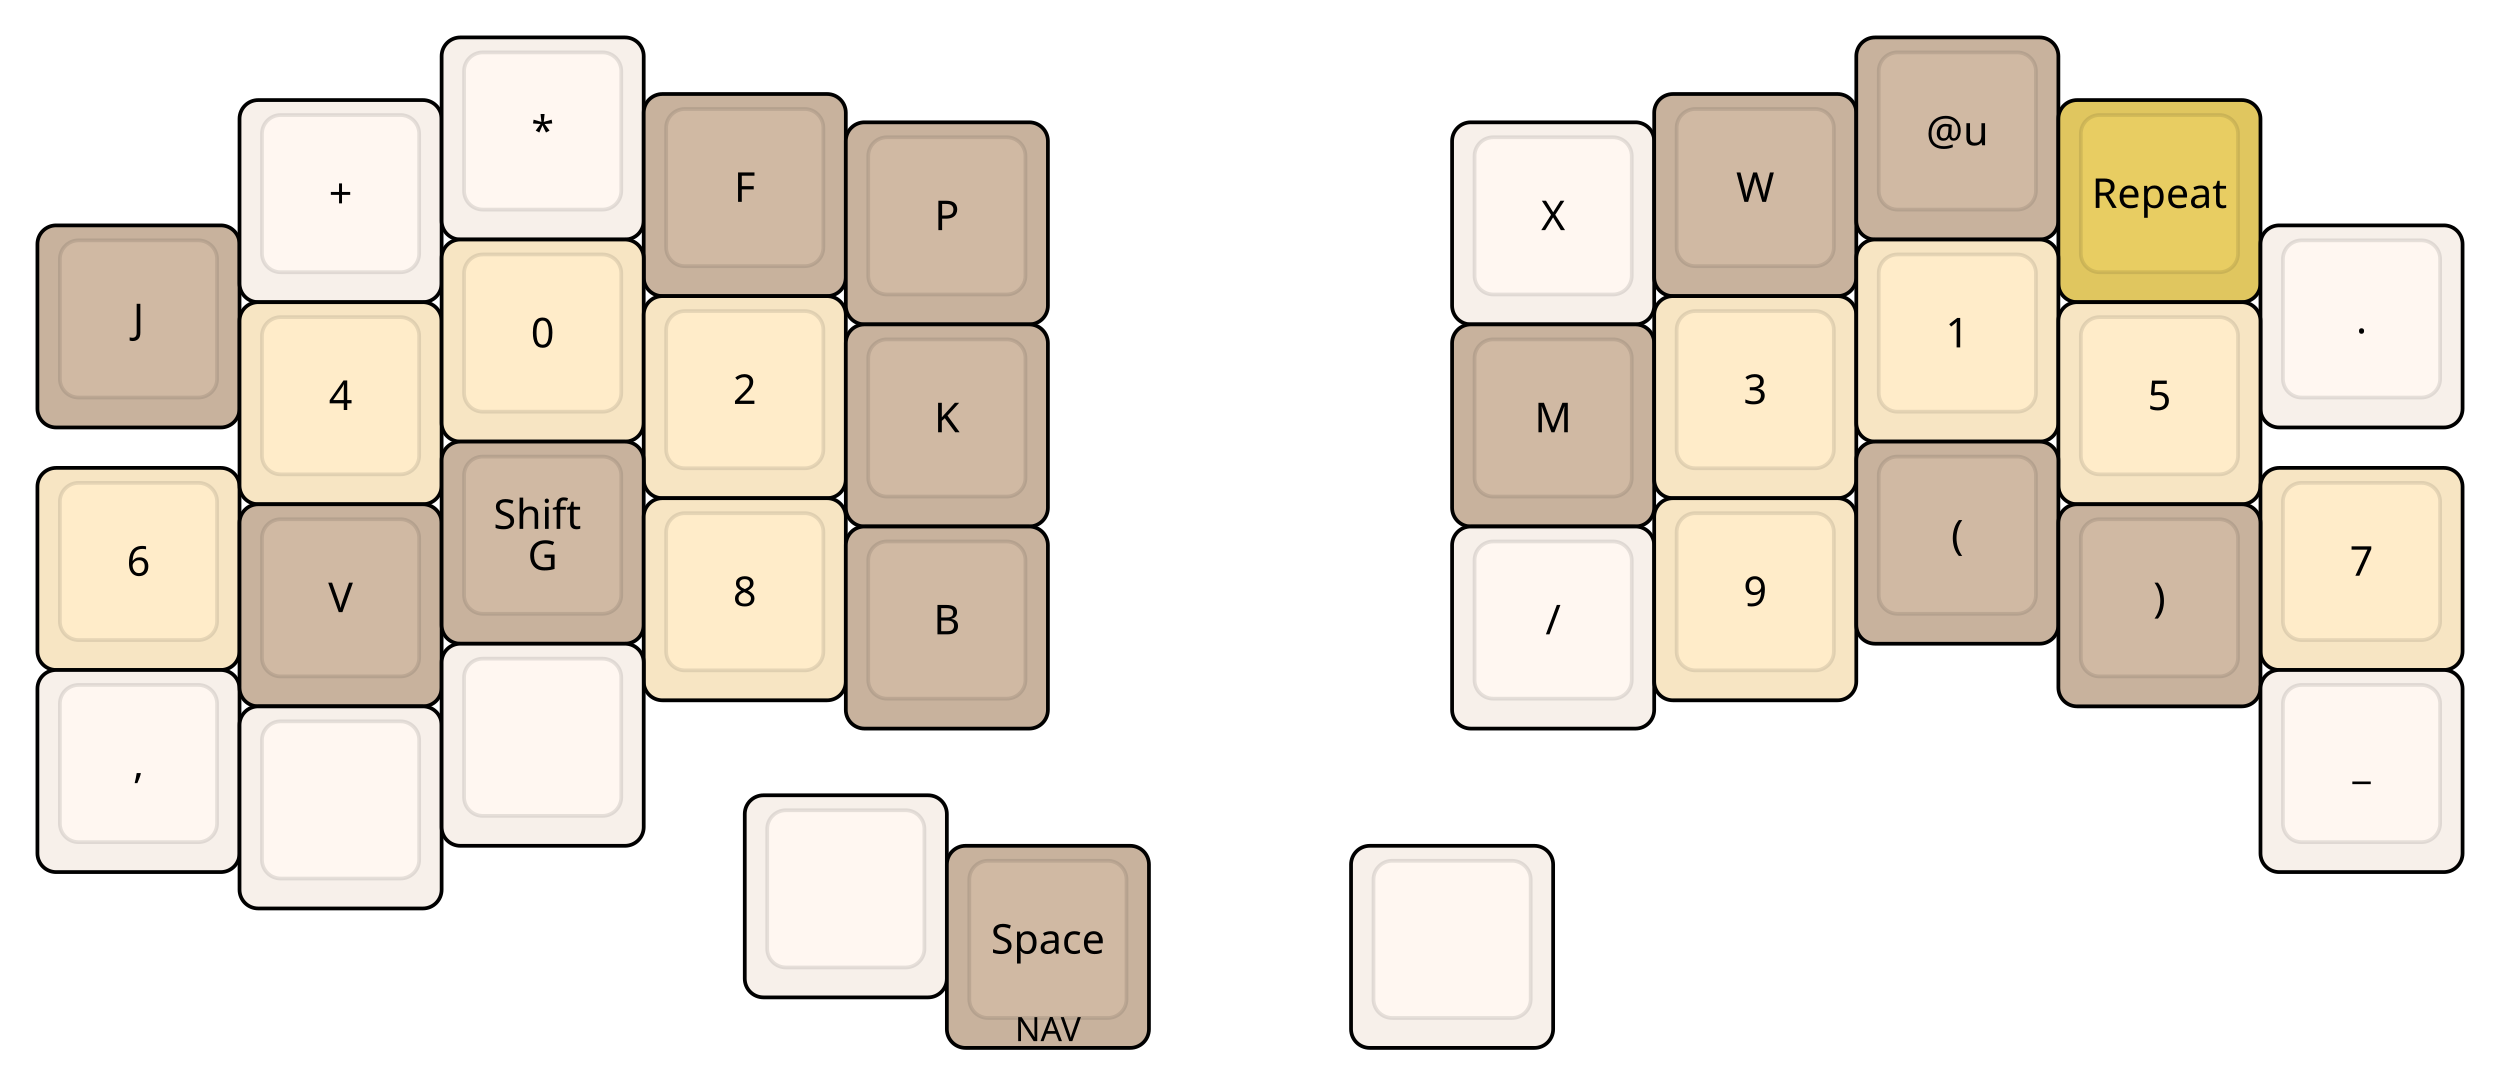
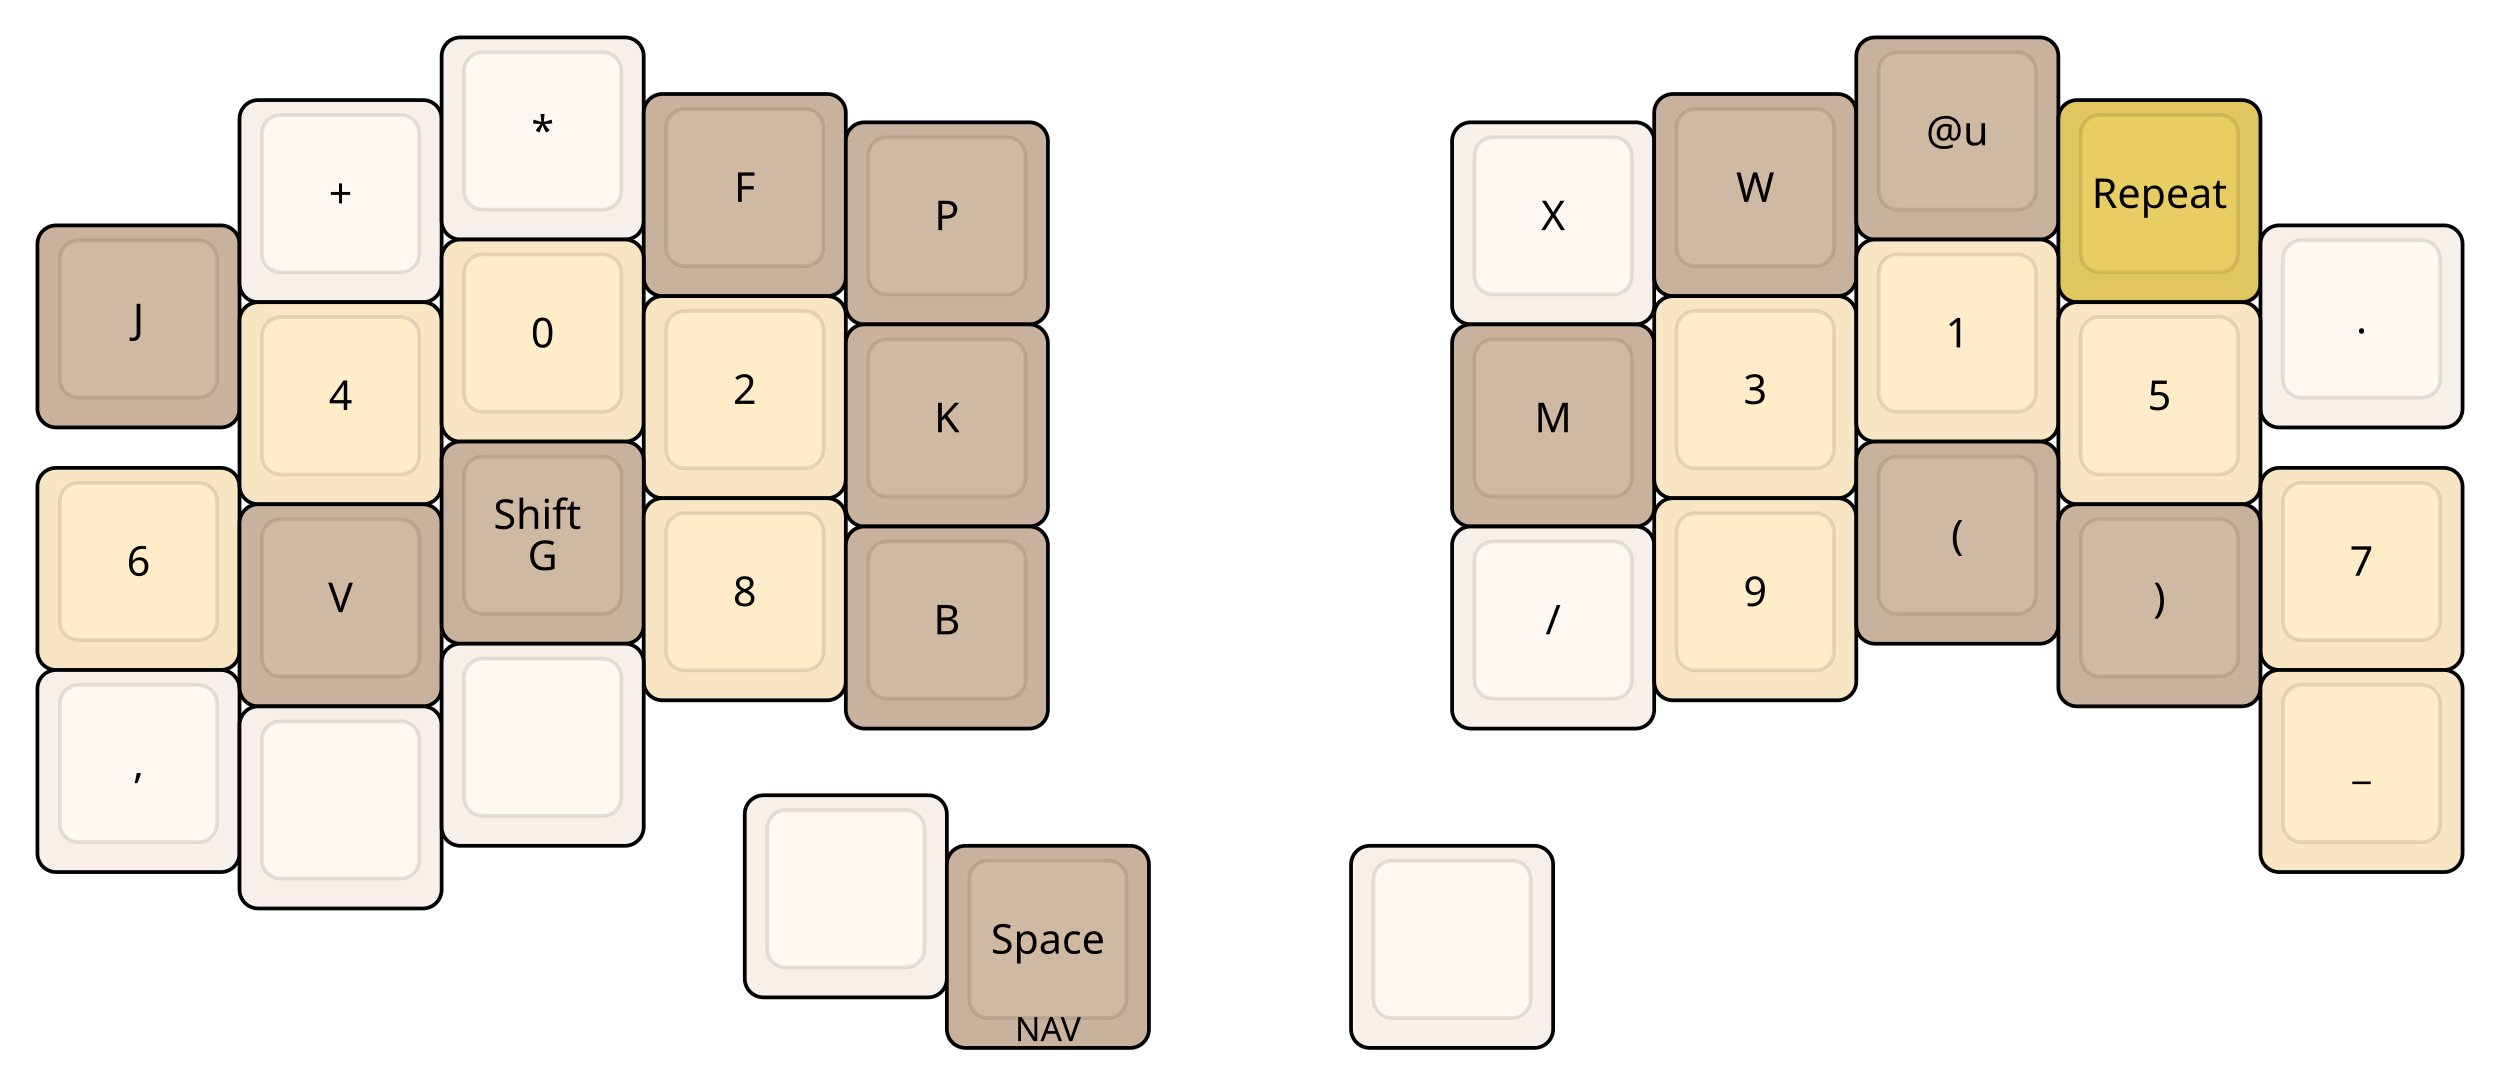
<svg xmlns="http://www.w3.org/2000/svg" width="668px" height="290x" viewBox="0 0 668 290">
  <style type="text/css">
    .keycap .border { stroke: black; stroke-width: 1; }
    .keycap .inner.border { stroke: rgba(0,0,0,.1); }
    .keycap { font-family: sans-serif; font-size: 11px}
    .keycap .sub { font-size: 9px}
  </style>
  <g class="keycap management">
    <rect x="10" y="60.22" width="54" height="54" rx="5" fill="#c8b29d" class="outer border" />
    <rect x="16" y="64.22" width="42" height="42" rx="5" fill="#d0b9a3" class="inner border" />
    <text x="37" y="85.22" text-anchor="middle" dominant-baseline="middle" class="main">
      <tspan x="37" dy="0">J</tspan>
    </text>
  </g>
  <g class="keycap blank">
    <rect x="64" y="26.74" width="54" height="54" rx="5" fill="#f7f0ea" class="outer border" />
    <rect x="70" y="30.74" width="42" height="42" rx="5" fill="#fff7f1" class="inner border" />
    <text x="91" y="51.74" text-anchor="middle" dominant-baseline="middle" class="main">
      <tspan x="91" dy="0">+</tspan>
    </text>
  </g>
  <g class="keycap blank">
    <rect x="118" y="10" width="54" height="54" rx="5" fill="#f7f0ea" class="outer border" />
    <rect x="124" y="14" width="42" height="42" rx="5" fill="#fff7f1" class="inner border" />
    <text x="145" y="35" text-anchor="middle" dominant-baseline="middle" class="main">
      <tspan x="145" dy="0">*</tspan>
    </text>
  </g>
  <g class="keycap management">
    <rect x="172" y="25.12" width="54" height="54" rx="5" fill="#c8b29d" class="outer border" />
    <rect x="178" y="29.12" width="42" height="42" rx="5" fill="#d0b9a3" class="inner border" />
    <text x="199" y="50.12" text-anchor="middle" dominant-baseline="middle" class="main">
      <tspan x="199" dy="0">F</tspan>
    </text>
  </g>
  <g class="keycap management">
    <rect x="226" y="32.68" width="54" height="54" rx="5" fill="#c8b29d" class="outer border" />
    <rect x="232" y="36.68" width="42" height="42" rx="5" fill="#d0b9a3" class="inner border" />
    <text x="253" y="57.68" text-anchor="middle" dominant-baseline="middle" class="main">
      <tspan x="253" dy="0">P</tspan>
    </text>
  </g>
  <g class="keycap blank">
    <rect x="388" y="32.68" width="54" height="54" rx="5" fill="#f7f0ea" class="outer border" />
    <rect x="394" y="36.68" width="42" height="42" rx="5" fill="#fff7f1" class="inner border" />
    <text x="415" y="57.68" text-anchor="middle" dominant-baseline="middle" class="main">
      <tspan x="415" dy="0">X</tspan>
    </text>
  </g>
  <g class="keycap management">
    <rect x="442" y="25.12" width="54" height="54" rx="5" fill="#c8b29d" class="outer border" />
    <rect x="448" y="29.12" width="42" height="42" rx="5" fill="#d0b9a3" class="inner border" />
    <text x="469" y="50.12" text-anchor="middle" dominant-baseline="middle" class="main">
      <tspan x="469" dy="0">W</tspan>
    </text>
  </g>
  <g class="keycap management">
    <rect x="496" y="10" width="54" height="54" rx="5" fill="#c8b29d" class="outer border" />
    <rect x="502" y="14" width="42" height="42" rx="5" fill="#d0b9a3" class="inner border" />
    <text x="523" y="35" text-anchor="middle" dominant-baseline="middle" class="main">
      <tspan x="523" dy="0">@u</tspan>
    </text>
  </g>
  <g class="keycap special">
    <rect x="550" y="26.74" width="54" height="54" rx="5" fill="#e0c65f" class="outer border" />
    <rect x="556" y="30.74" width="42" height="42" rx="5" fill="#e8cd62" class="inner border" />
    <text x="577" y="51.74" text-anchor="middle" dominant-baseline="middle" class="main">
      <tspan x="577" dy="0">Repeat</tspan>
    </text>
  </g>
  <g class="keycap blank">
    <rect x="604" y="60.22" width="54" height="54" rx="5" fill="#f7f0ea" class="outer border" />
    <rect x="610" y="64.22" width="42" height="42" rx="5" fill="#fff7f1" class="inner border" />
    <text x="631" y="85.22" text-anchor="middle" dominant-baseline="middle" class="main">
      <tspan x="631" dy="0">.</tspan>
    </text>
  </g>
  <g class="keycap default">
    <rect x="10" y="125.02" width="54" height="54" rx="5" fill="#f7e5c3" class="outer border" />
    <rect x="16" y="129.02" width="42" height="42" rx="5" fill="#ffecc9" class="inner border" />
    <text x="37" y="150.02" text-anchor="middle" dominant-baseline="middle" class="main">
      <tspan x="37" dy="0">6</tspan>
    </text>
  </g>
  <g class="keycap default">
    <rect x="64" y="80.74" width="54" height="54" rx="5" fill="#f7e5c3" class="outer border" />
    <rect x="70" y="84.74" width="42" height="42" rx="5" fill="#ffecc9" class="inner border" />
    <text x="91" y="105.74" text-anchor="middle" dominant-baseline="middle" class="main">
      <tspan x="91" dy="0">4</tspan>
    </text>
  </g>
  <g class="keycap default">
    <rect x="118" y="64" width="54" height="54" rx="5" fill="#f7e5c3" class="outer border" />
    <rect x="124" y="68" width="42" height="42" rx="5" fill="#ffecc9" class="inner border" />
    <text x="145" y="89" text-anchor="middle" dominant-baseline="middle" class="main">
      <tspan x="145" dy="0">0</tspan>
    </text>
  </g>
  <g class="keycap default">
    <rect x="172" y="79.12" width="54" height="54" rx="5" fill="#f7e5c3" class="outer border" />
    <rect x="178" y="83.12" width="42" height="42" rx="5" fill="#ffecc9" class="inner border" />
    <text x="199" y="104.12" text-anchor="middle" dominant-baseline="middle" class="main">
      <tspan x="199" dy="0">2</tspan>
    </text>
  </g>
  <g class="keycap management">
    <rect x="226" y="86.68" width="54" height="54" rx="5" fill="#c8b29d" class="outer border" />
    <rect x="232" y="90.68" width="42" height="42" rx="5" fill="#d0b9a3" class="inner border" />
    <text x="253" y="111.68" text-anchor="middle" dominant-baseline="middle" class="main">
      <tspan x="253" dy="0">K</tspan>
    </text>
  </g>
  <g class="keycap management">
    <rect x="388" y="86.68" width="54" height="54" rx="5" fill="#c8b29d" class="outer border" />
    <rect x="394" y="90.68" width="42" height="42" rx="5" fill="#d0b9a3" class="inner border" />
    <text x="415" y="111.68" text-anchor="middle" dominant-baseline="middle" class="main">
      <tspan x="415" dy="0">M</tspan>
    </text>
  </g>
  <g class="keycap default">
    <rect x="442" y="79.12" width="54" height="54" rx="5" fill="#f7e5c3" class="outer border" />
    <rect x="448" y="83.12" width="42" height="42" rx="5" fill="#ffecc9" class="inner border" />
    <text x="469" y="104.12" text-anchor="middle" dominant-baseline="middle" class="main">
      <tspan x="469" dy="0">3</tspan>
    </text>
  </g>
  <g class="keycap default">
    <rect x="496" y="64" width="54" height="54" rx="5" fill="#f7e5c3" class="outer border" />
    <rect x="502" y="68" width="42" height="42" rx="5" fill="#ffecc9" class="inner border" />
    <text x="523" y="89" text-anchor="middle" dominant-baseline="middle" class="main">
      <tspan x="523" dy="0">1</tspan>
    </text>
  </g>
  <g class="keycap default">
    <rect x="550" y="80.74" width="54" height="54" rx="5" fill="#f7e5c3" class="outer border" />
    <rect x="556" y="84.74" width="42" height="42" rx="5" fill="#ffecc9" class="inner border" />
    <text x="577" y="105.74" text-anchor="middle" dominant-baseline="middle" class="main">
      <tspan x="577" dy="0">5</tspan>
    </text>
  </g>
  <g class="keycap default">
    <rect x="604" y="125.02" width="54" height="54" rx="5" fill="#f7e5c3" class="outer border" />
    <rect x="610" y="129.02" width="42" height="42" rx="5" fill="#ffecc9" class="inner border" />
    <text x="631" y="150.02" text-anchor="middle" dominant-baseline="middle" class="main">
      <tspan x="631" dy="0">7</tspan>
    </text>
  </g>
  <g class="keycap blank">
    <rect x="10" y="179.02" width="54" height="54" rx="5" fill="#f7f0ea" class="outer border" />
    <rect x="16" y="183.02" width="42" height="42" rx="5" fill="#fff7f1" class="inner border" />
    <text x="37" y="204.02" text-anchor="middle" dominant-baseline="middle" class="main">
      <tspan x="37" dy="0">,</tspan>
    </text>
  </g>
  <g class="keycap management">
    <rect x="64" y="134.74" width="54" height="54" rx="5" fill="#c8b29d" class="outer border" />
    <rect x="70" y="138.74" width="42" height="42" rx="5" fill="#d0b9a3" class="inner border" />
    <text x="91" y="159.74" text-anchor="middle" dominant-baseline="middle" class="main">
      <tspan x="91" dy="0">V</tspan>
    </text>
  </g>
  <g class="keycap management">
    <rect x="118" y="118" width="54" height="54" rx="5" fill="#c8b29d" class="outer border" />
    <rect x="124" y="122" width="42" height="42" rx="5" fill="#d0b9a3" class="inner border" />
    <text x="145" y="137.5" text-anchor="middle" dominant-baseline="middle" class="main">
      <tspan x="145" dy="0">Shift</tspan>
      <tspan x="145" dy="11">G</tspan>
    </text>
  </g>
  <g class="keycap default">
    <rect x="172" y="133.12" width="54" height="54" rx="5" fill="#f7e5c3" class="outer border" />
    <rect x="178" y="137.12" width="42" height="42" rx="5" fill="#ffecc9" class="inner border" />
    <text x="199" y="158.12" text-anchor="middle" dominant-baseline="middle" class="main">
      <tspan x="199" dy="0">8</tspan>
    </text>
  </g>
  <g class="keycap management">
    <rect x="226" y="140.68" width="54" height="54" rx="5" fill="#c8b29d" class="outer border" />
    <rect x="232" y="144.68" width="42" height="42" rx="5" fill="#d0b9a3" class="inner border" />
    <text x="253" y="165.68" text-anchor="middle" dominant-baseline="middle" class="main">
      <tspan x="253" dy="0">B</tspan>
    </text>
  </g>
  <g class="keycap blank">
    <rect x="388" y="140.68" width="54" height="54" rx="5" fill="#f7f0ea" class="outer border" />
    <rect x="394" y="144.68" width="42" height="42" rx="5" fill="#fff7f1" class="inner border" />
    <text x="415" y="165.68" text-anchor="middle" dominant-baseline="middle" class="main">
      <tspan x="415" dy="0">/</tspan>
    </text>
  </g>
  <g class="keycap default">
    <rect x="442" y="133.12" width="54" height="54" rx="5" fill="#f7e5c3" class="outer border" />
    <rect x="448" y="137.12" width="42" height="42" rx="5" fill="#ffecc9" class="inner border" />
    <text x="469" y="158.12" text-anchor="middle" dominant-baseline="middle" class="main">
      <tspan x="469" dy="0">9</tspan>
    </text>
  </g>
  <g class="keycap management">
    <rect x="496" y="118" width="54" height="54" rx="5" fill="#c8b29d" class="outer border" />
    <rect x="502" y="122" width="42" height="42" rx="5" fill="#d0b9a3" class="inner border" />
    <text x="523" y="143" text-anchor="middle" dominant-baseline="middle" class="main">
      <tspan x="523" dy="0">(</tspan>
    </text>
  </g>
  <g class="keycap management">
    <rect x="550" y="134.74" width="54" height="54" rx="5" fill="#c8b29d" class="outer border" />
    <rect x="556" y="138.74" width="42" height="42" rx="5" fill="#d0b9a3" class="inner border" />
    <text x="577" y="159.74" text-anchor="middle" dominant-baseline="middle" class="main">
      <tspan x="577" dy="0">)</tspan>
    </text>
  </g>
-   <g class="keycap blank">
-     <rect x="604" y="179.02" width="54" height="54" rx="5" fill="#f7f0ea" class="outer border" />
-     <rect x="610" y="183.02" width="42" height="42" rx="5" fill="#fff7f1" class="inner border" />
+   <g class="keycap default">
+     <rect x="604" y="179.02" width="54" height="54" rx="5" fill="#f7e5c3" class="outer border" />
+     <rect x="610" y="183.02" width="42" height="42" rx="5" fill="#ffecc9" class="inner border" />
    <text x="631" y="204.02" text-anchor="middle" dominant-baseline="middle" class="main">
      <tspan x="631" dy="0">_</tspan>
    </text>
  </g>
  <g class="keycap blank">
    <rect x="64" y="188.74" width="54" height="54" rx="5" fill="#f7f0ea" class="outer border" />
    <rect x="70" y="192.74" width="42" height="42" rx="5" fill="#fff7f1" class="inner border" />
  </g>
  <g class="keycap blank">
    <rect x="118" y="172" width="54" height="54" rx="5" fill="#f7f0ea" class="outer border" />
    <rect x="124" y="176" width="42" height="42" rx="5" fill="#fff7f1" class="inner border" />
  </g>
  <g class="keycap blank">
    <rect x="199" y="212.5" width="54" height="54" rx="5" fill="#f7f0ea" class="outer border" />
    <rect x="205" y="216.5" width="42" height="42" rx="5" fill="#fff7f1" class="inner border" />
  </g>
  <g class="keycap management">
    <rect x="253" y="226" width="54" height="54" rx="5" fill="#c8b29d" class="outer border" />
    <rect x="259" y="230" width="42" height="42" rx="5" fill="#d0b9a3" class="inner border" />
    <text x="280" y="251" text-anchor="middle" dominant-baseline="middle" class="main">
      <tspan x="280" dy="0">Space</tspan>
    </text>
    <text x="280" y="278.2" text-anchor="middle" class="sub">NAV</text>
  </g>
  <g class="keycap blank">
    <rect x="361" y="226" width="54" height="54" rx="5" fill="#f7f0ea" class="outer border" />
    <rect x="367" y="230" width="42" height="42" rx="5" fill="#fff7f1" class="inner border" />
  </g>
</svg>
